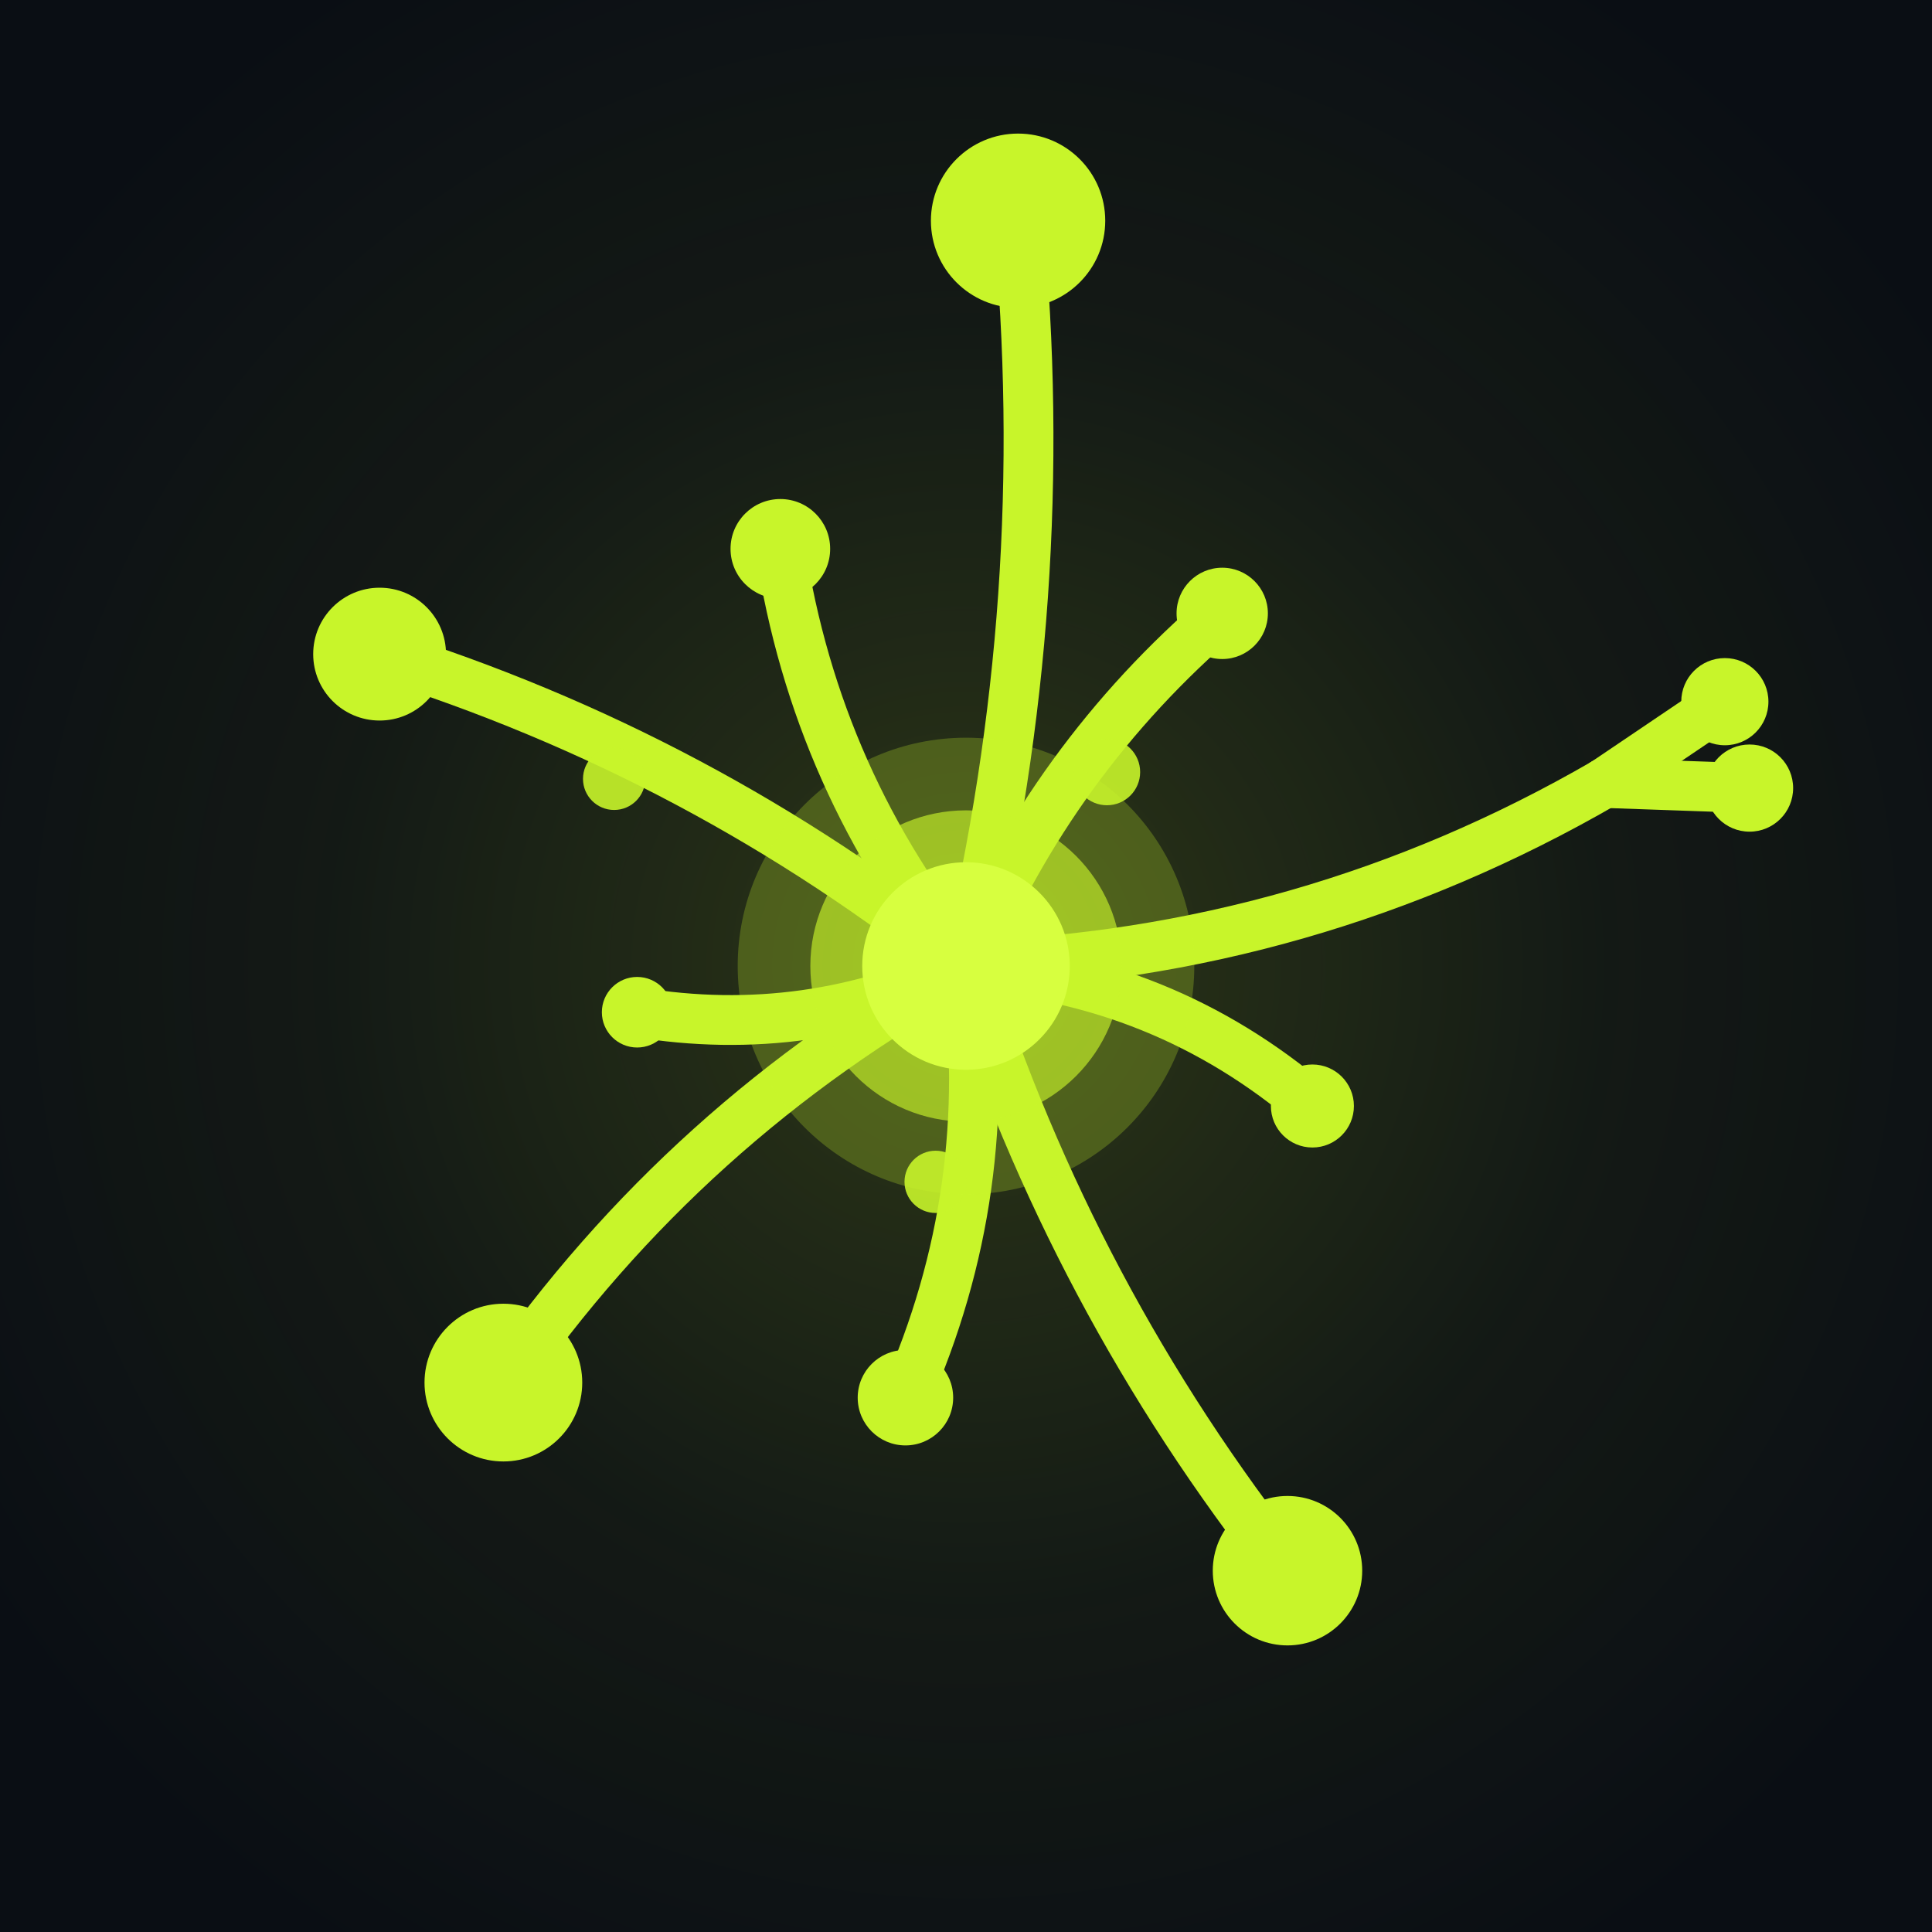
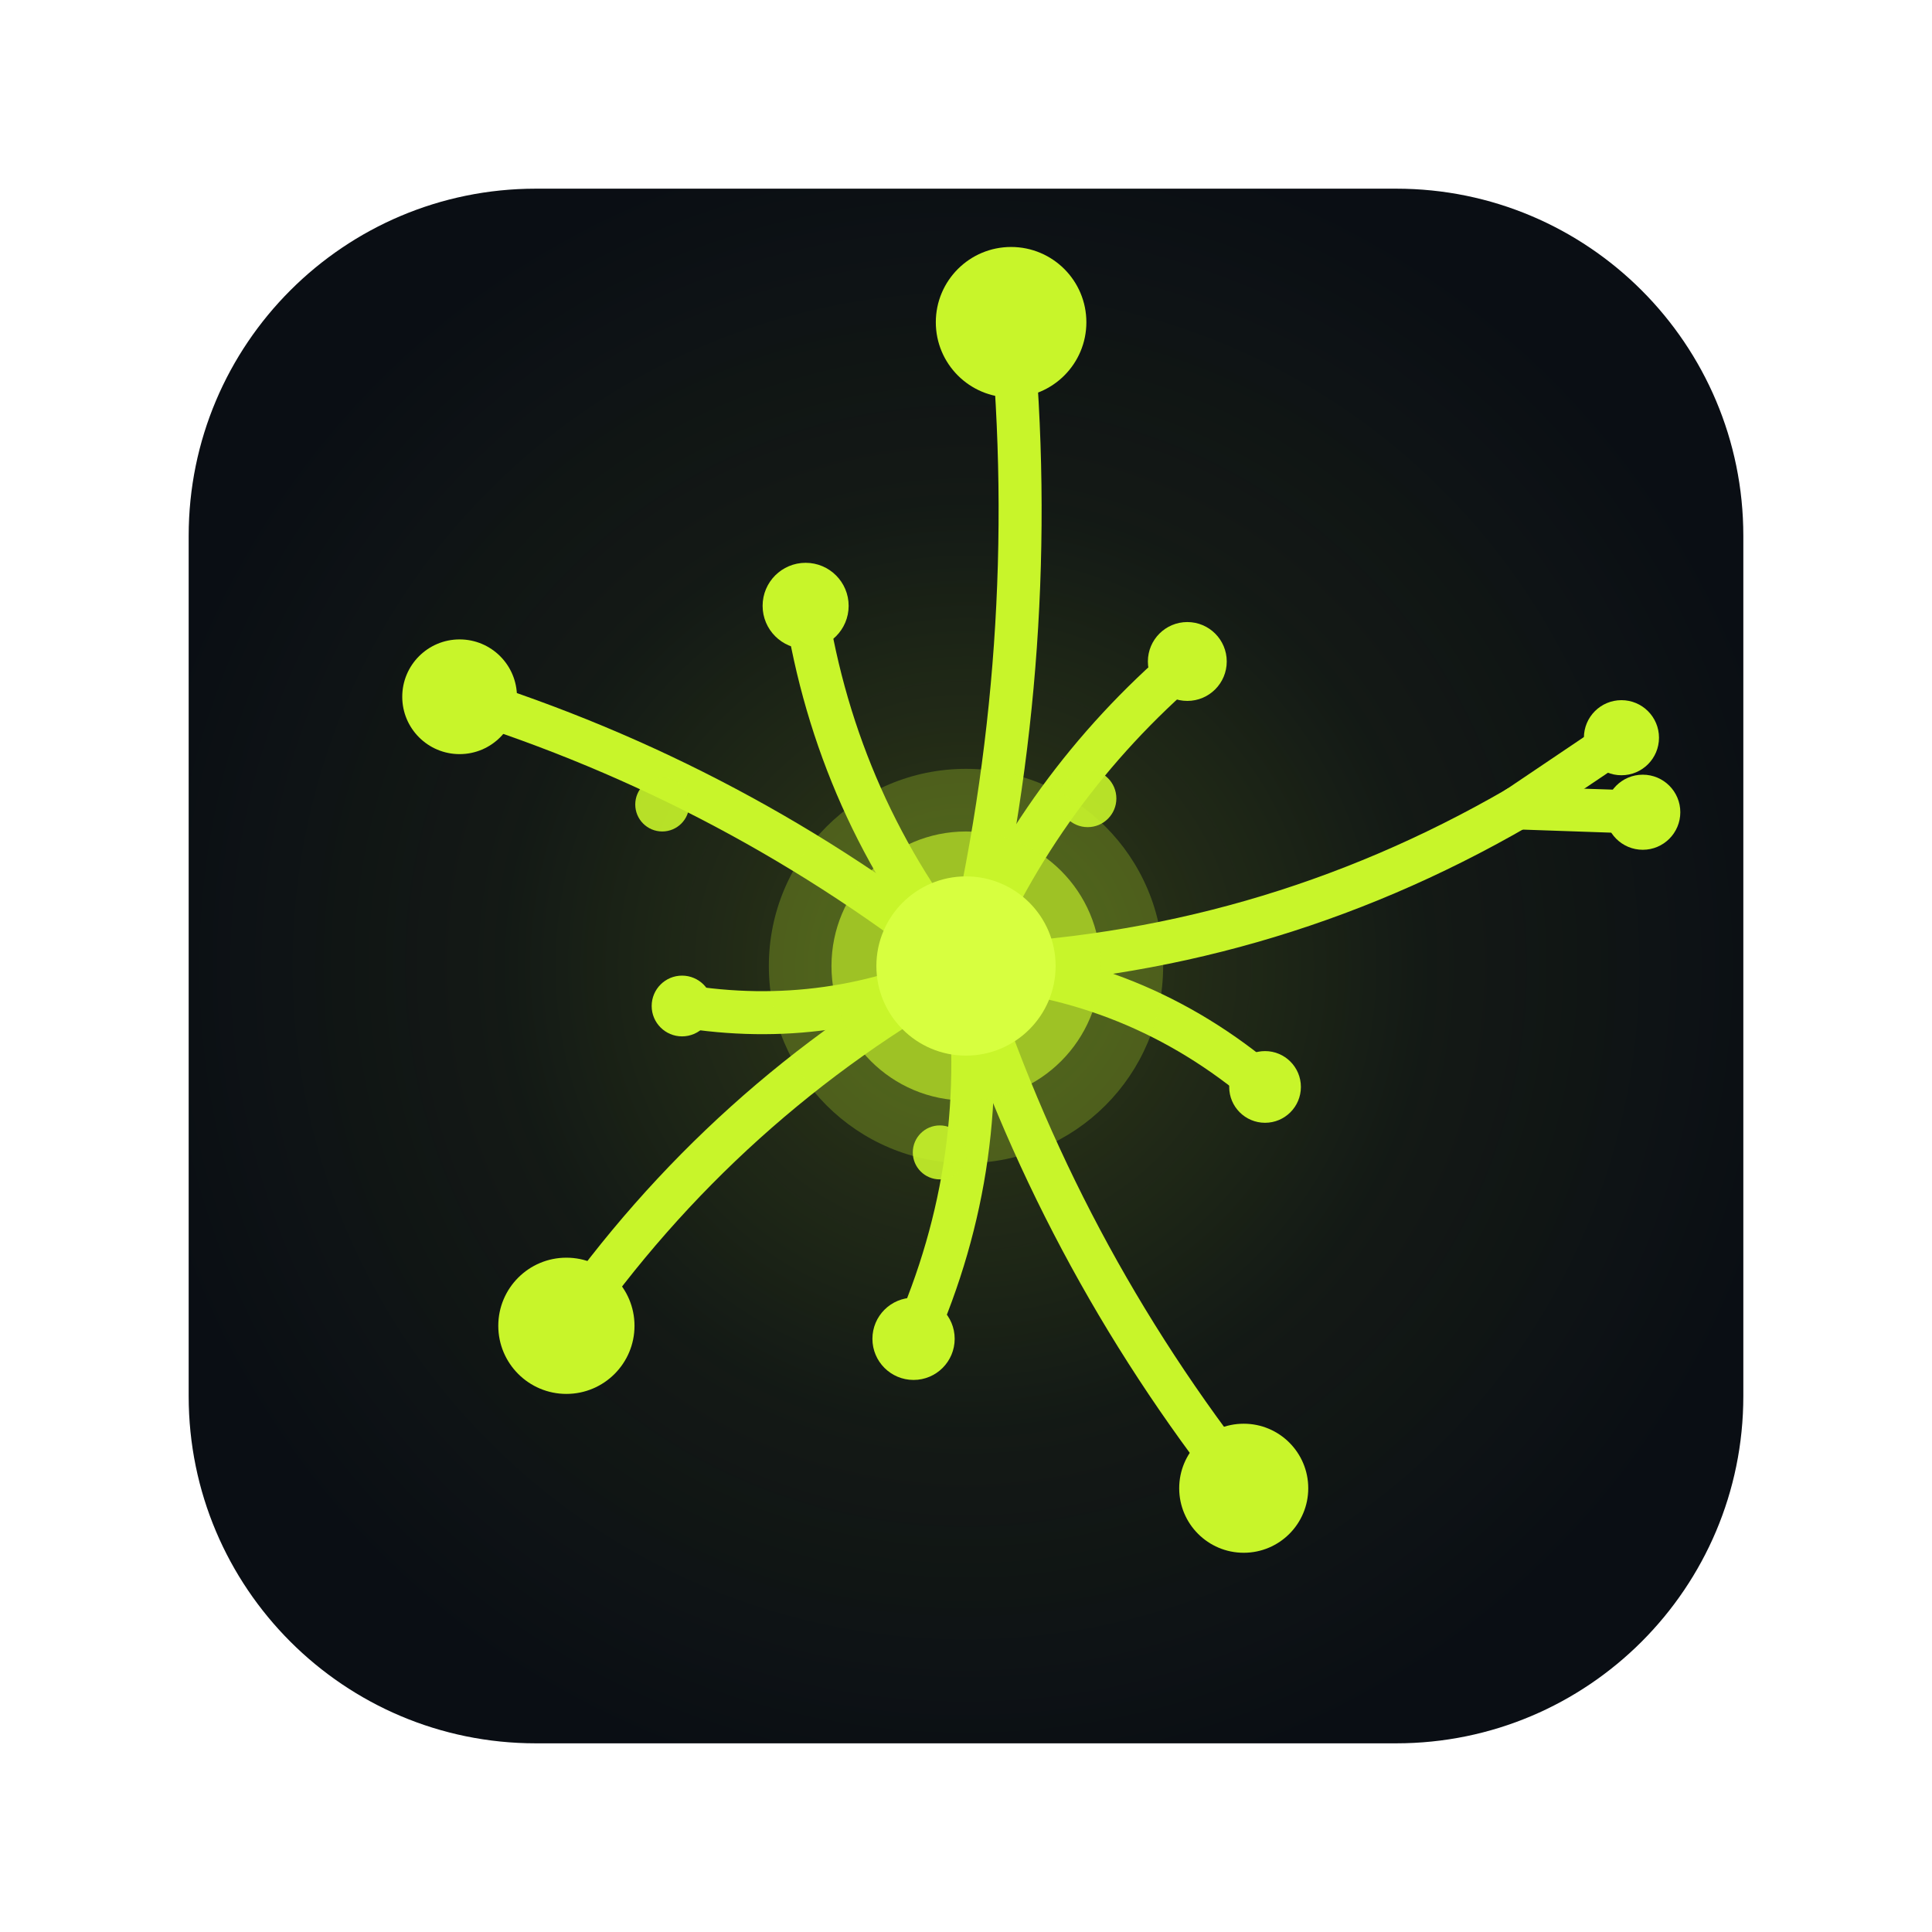
<svg xmlns="http://www.w3.org/2000/svg" width="1024" height="1024" viewBox="0 0 1024 1024">
  <defs>
-     <radialGradient id="glow" cx="50%" cy="50%" r="60%">
-       <stop offset="0%" stop-color="#C8F52A" stop-opacity="0.18" />
+     <radialGradient id="glow" cx="50%" cy="50%" r="55%">
+       <stop offset="0%" stop-color="#C8F52A" stop-opacity="0.20" />
      <stop offset="55%" stop-color="#C8F52A" stop-opacity="0.05" />
      <stop offset="100%" stop-color="#C8F52A" stop-opacity="0" />
    </radialGradient>
+     <clipPath id="squircle">
+       <rect x="100" y="100" width="824" height="824" rx="184" ry="184" />
+     </clipPath>
  </defs>
-   <rect width="1024" height="1024" fill="#0A0E14" />
-   <rect width="1024" height="1024" fill="url(#glow)" />
-   <g fill="none" stroke="#C8F52A" stroke-width="26.4" stroke-linecap="round">
-     <path d="M 512 512 Q 558.7 316.8 539.6 117.0" />
-     <path d="M 512 512 Q 557.6 402.4 647.8 325.1" />
-     <path d="M 512 512 Q 693.3 505.8 850.4 415.0" />
-     <path d="M 512 512 Q 616.2 518.5 695.6 586.2" />
-     <path d="M 512 512 Q 568.1 687.7 682.4 832.5" />
-     <path d="M 512 512 Q 528.6 631.0 479.9 740.8" />
-     <path d="M 512 512 Q 363.6 593.8 266.8 732.8" />
-     <path d="M 512 512 Q 428.7 551.5 337.7 536.5" />
-     <path d="M 512 512 Q 372.1 400.2 201.2 346.7" />
-     <path d="M 512 512 Q 432.6 414.9 413.6 290.9" />
-     <path d="M 850.4 415.0 L 914.2 371.9" />
-     <path d="M 850.4 415.0 L 927.3 417.7" />
+   <g clip-path="url(#squircle)">
+     <rect x="100" y="100" width="824" height="824" fill="#0A0E14" />
+     <rect x="100" y="100" width="824" height="824" fill="url(#glow)" />
+     <g fill="none" stroke="#C8F52A" stroke-width="22.8" stroke-linecap="round">
+       <path d="M 512 512 Q 552.4 343.4 535.9 170.8" />
+       <path d="M 512 512 Q 551.4 417.3 629.3 350.6" />
+       <path d="M 512 512 Q 668.6 506.6 804.2 428.2" />
+       <path d="M 512 512 Q 602.0 517.6 670.5 576.1" />
+       <path d="M 512 512 Q 560.4 663.8 659.2 788.8" />
+       <path d="M 512 512 Q 526.3 614.7 484.2 709.6" />
+       <path d="M 512 512 Q 383.9 582.6 300.2 702.7" />
+       <path d="M 512 512 Q 440.0 546.1 361.5 533.2" />
+       <path d="M 512 512 Q 391.2 415.5 243.6 369.3" />
+       <path d="M 512 512 Q 443.5 428.1 427.0 321.1" />
+       <path d="M 804.2 428.2 L 859.4 391.0" />
+       <path d="M 804.2 428.2 L 870.7 430.5" />
+     </g>
+     <g fill="#C8F52A" opacity="0.9">
+       <circle cx="576.5" cy="423.2" r="15.2" />
+       <circle cx="498.1" cy="610.8" r="14.3" />
+       <circle cx="351.0" cy="426.4" r="14.3" />
+     </g>
+     <g fill="#C8F52A">
+       <circle cx="535.9" cy="170.8" r="39.9" />
+       <circle cx="629.3" cy="350.6" r="20.9" />
+       <circle cx="670.5" cy="576.1" r="19.0" />
+       <circle cx="659.2" cy="788.8" r="34.2" />
+       <circle cx="484.2" cy="709.6" r="21.8" />
+       <circle cx="300.2" cy="702.7" r="36.1" />
+       <circle cx="361.5" cy="533.2" r="16.1" />
+       <circle cx="243.6" cy="369.3" r="30.4" />
+       <circle cx="427.0" cy="321.1" r="22.8" />
+       <circle cx="859.4" cy="391.0" r="19.9" />
+       <circle cx="870.7" cy="430.5" r="19.9" />
+     </g>
+     <circle cx="512" cy="512" r="104.5" fill="#C8F52A" opacity="0.25" />
+     <circle cx="512" cy="512" r="71.3" fill="#C8F52A" opacity="0.65" />
+     <circle cx="512" cy="512" r="47.5" fill="#D7FF3F" />
  </g>
-   <g fill="#C8F52A" opacity="0.9">
-     <circle cx="586.7" cy="409.2" r="17.6" />
-     <circle cx="495.9" cy="626.4" r="16.5" />
-     <circle cx="325.5" cy="412.8" r="16.5" />
-   </g>
-   <g fill="#C8F52A">
-     <circle cx="539.6" cy="117.0" r="46.2" />
-     <circle cx="647.8" cy="325.1" r="24.2" />
-     <circle cx="695.6" cy="586.2" r="22.0" />
-     <circle cx="682.4" cy="832.5" r="39.6" />
-     <circle cx="479.9" cy="740.8" r="25.3" />
-     <circle cx="266.8" cy="732.8" r="41.8" />
-     <circle cx="337.7" cy="536.5" r="18.7" />
-     <circle cx="201.2" cy="346.7" r="35.2" />
-     <circle cx="413.6" cy="290.9" r="26.4" />
-     <circle cx="914.2" cy="371.9" r="23.1" />
-     <circle cx="927.3" cy="417.7" r="23.1" />
-   </g>
-   <circle cx="512" cy="512" r="121.0" fill="#C8F52A" opacity="0.25" />
-   <circle cx="512" cy="512" r="82.5" fill="#C8F52A" opacity="0.65" />
-   <circle cx="512" cy="512" r="55.0" fill="#D7FF3F" />
</svg>
